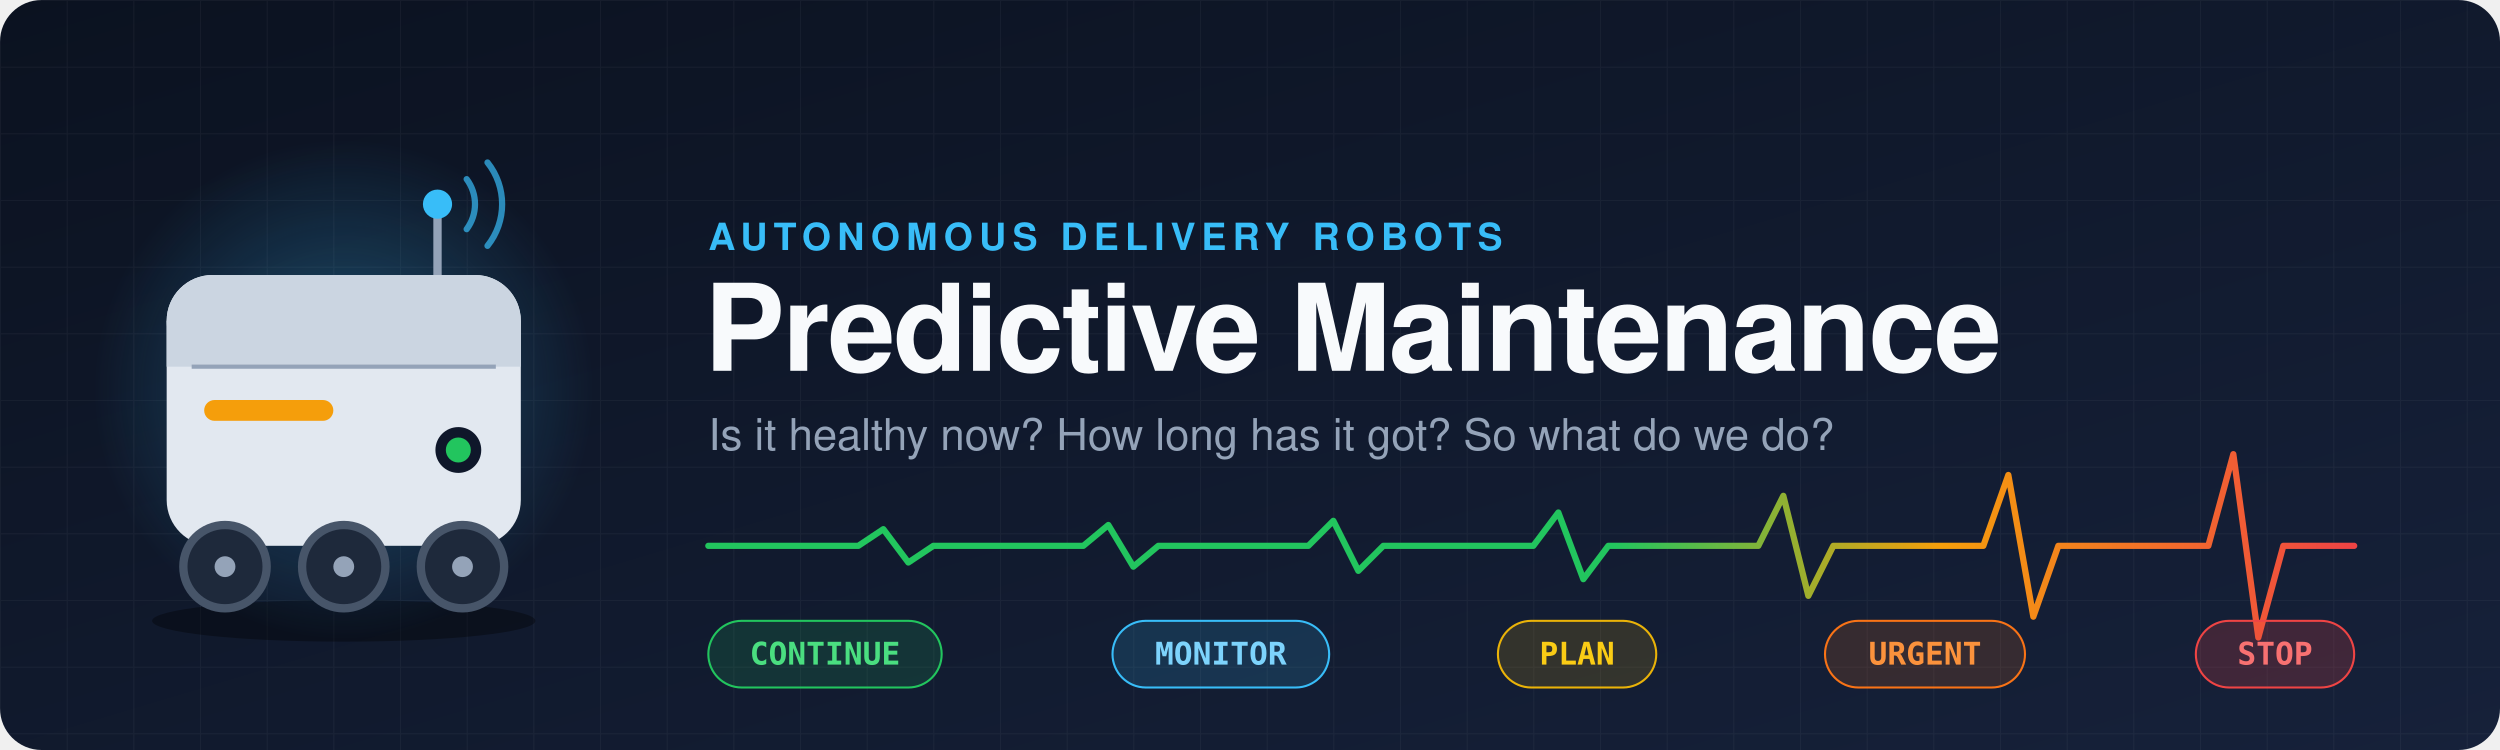
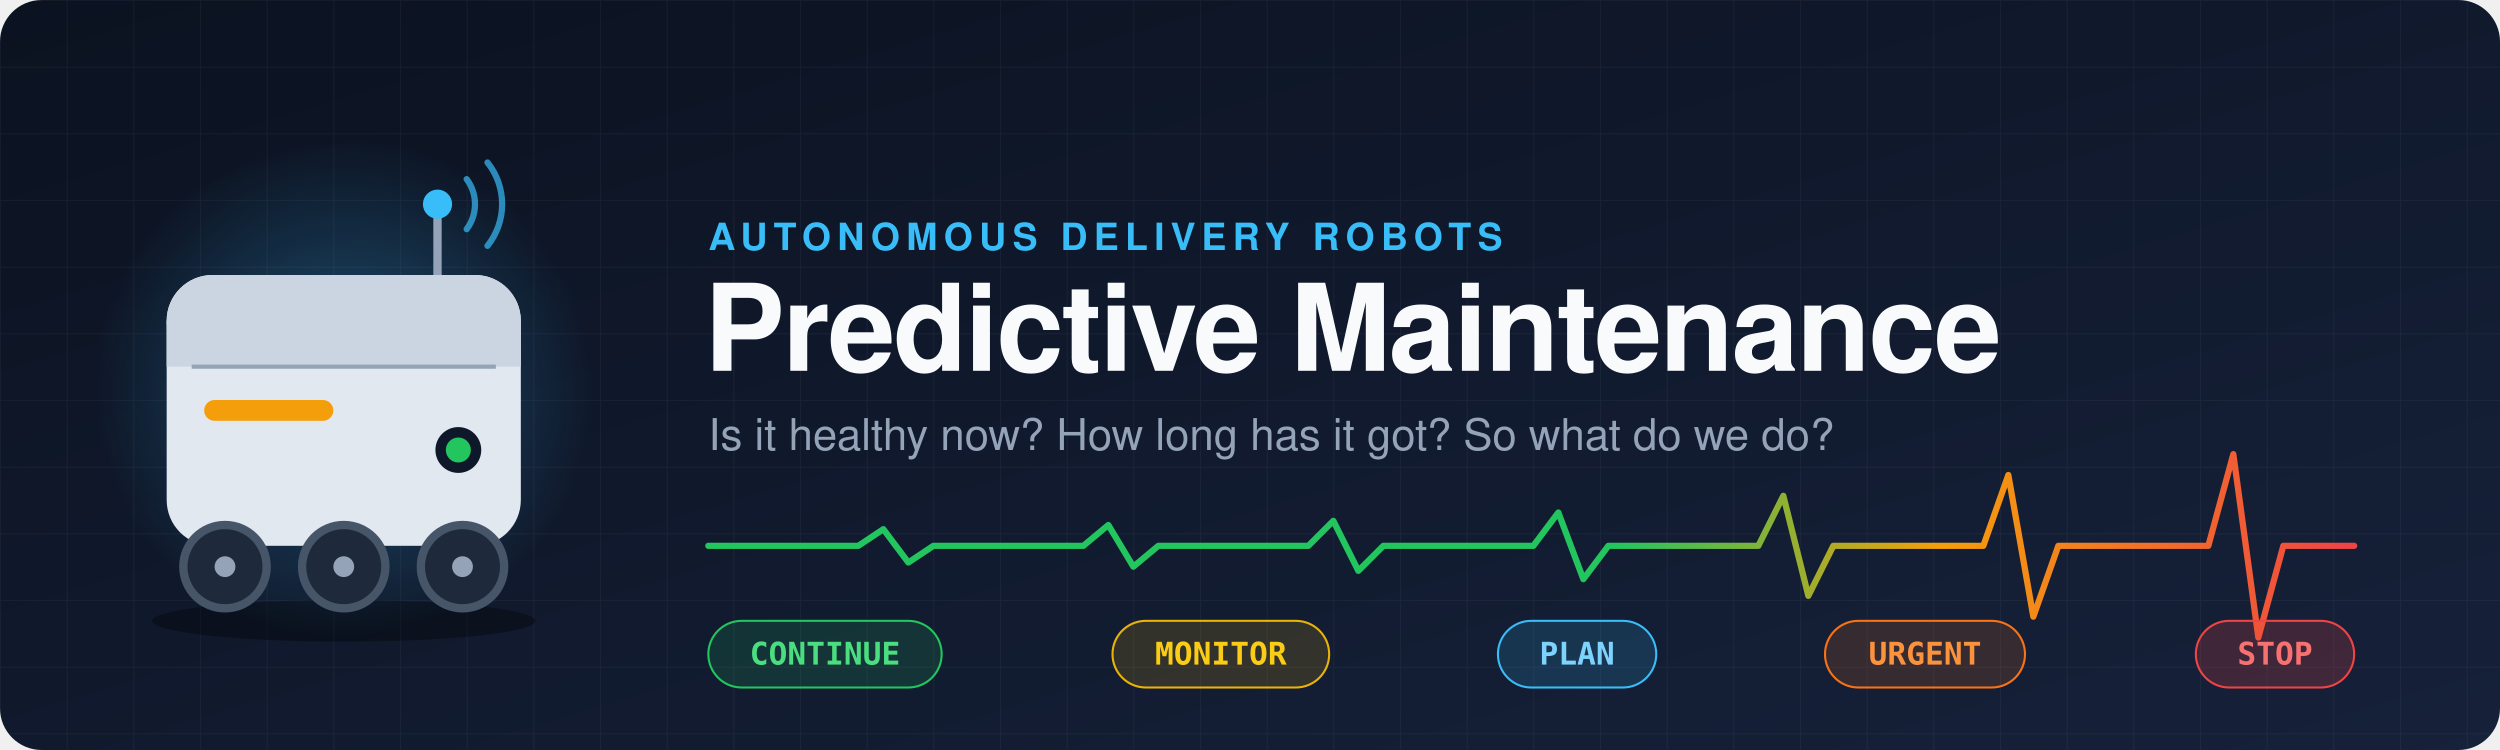
<svg xmlns="http://www.w3.org/2000/svg" viewBox="0 0 1200 360" width="1200" height="360" role="img" aria-labelledby="t d">
  <defs>
    <linearGradient id="bg" x1="0" y1="0" x2="1" y2="1">
      <stop offset="0" stop-color="#0b1220" />
      <stop offset="1" stop-color="#16213a" />
    </linearGradient>
    <pattern id="grid" width="32" height="32" patternUnits="userSpaceOnUse">
      <path d="M32 0H0V32" fill="none" stroke="#ffffff" stroke-opacity="0.04" stroke-width="1" />
    </pattern>
    <linearGradient id="trace" x1="0" y1="0" x2="1" y2="0">
      <stop offset="0" stop-color="#22c55e" />
      <stop offset="0.55" stop-color="#22c55e" />
      <stop offset="0.75" stop-color="#f59e0b" />
      <stop offset="1" stop-color="#ef4444" />
    </linearGradient>
    <radialGradient id="glow" cx="0.5" cy="0.5" r="0.5">
      <stop offset="0" stop-color="#38bdf8" stop-opacity="0.35" />
      <stop offset="1" stop-color="#38bdf8" stop-opacity="0" />
    </radialGradient>
  </defs>
  <rect width="1200" height="360" rx="20" fill="url(#bg)" />
  <rect width="1200" height="360" rx="20" fill="url(#grid)" />
  <g transform="translate(70 92)">
    <ellipse cx="95" cy="206" rx="92" ry="10" fill="#000" fill-opacity="0.35" />
    <circle cx="95" cy="95" r="120" fill="url(#glow)" />
    <line x1="140" y1="40" x2="140" y2="8" stroke="#94a3b8" stroke-width="4" stroke-linecap="round" />
    <circle cx="140" cy="6" r="7" fill="#38bdf8" />
    <path d="M154 -6a20 20 0 0 1 0 24M164 -14a32 32 0 0 1 0 40" fill="none" stroke="#38bdf8" stroke-width="3" stroke-linecap="round" stroke-opacity="0.7" />
    <rect x="10" y="40" width="170" height="130" rx="22" fill="#e2e8f0" />
    <rect x="10" y="40" width="170" height="44" rx="22" fill="#cbd5e1" />
    <rect x="10" y="62" width="170" height="22" fill="#cbd5e1" />
    <line x1="22" y1="84" x2="168" y2="84" stroke="#94a3b8" stroke-width="2" />
    <rect x="28" y="100" width="62" height="10" rx="5" fill="#f59e0b" />
    <circle cx="150" cy="124" r="11" fill="#0f172a" />
    <circle cx="150" cy="124" r="6" fill="#22c55e" />
    <g fill="#1e293b" stroke="#475569" stroke-width="4">
      <circle cx="38" cy="180" r="20" />
      <circle cx="95" cy="180" r="20" />
      <circle cx="152" cy="180" r="20" />
    </g>
    <g fill="#94a3b8">
      <circle cx="38" cy="180" r="5" />
      <circle cx="95" cy="180" r="5" />
      <circle cx="152" cy="180" r="5" />
    </g>
  </g>
  <g font-family="-apple-system, BlinkMacSystemFont, 'Segoe UI', Helvetica, Arial, sans-serif">
    <text x="340" y="120" fill="#38bdf8" font-size="18" font-weight="600" letter-spacing="3">AUTONOMOUS DELIVERY ROBOTS</text>
    <text x="338" y="178" fill="#f8fafc" font-size="58" font-weight="800" letter-spacing="-1">Predictive Maintenance</text>
    <text x="340" y="216" fill="#94a3b8" font-size="21">Is it healthy now? How long has it got? So what do we do?</text>
  </g>
  <polyline points="340,262 412,262 424,254 436,270 448,262 520,262 532,252 544,272 556,262 628,262 640,250 652,274 664,262 736,262 748,246 760,278 772,262 844,262 856,238 868,286 880,262 952,262 964,228 976,296 988,262 1060,262 1072,218 1084,306 1096,262 1130,262" fill="none" stroke="url(#trace)" stroke-width="3" stroke-linejoin="round" stroke-linecap="round" />
  <g font-family="ui-monospace, SFMono-Regular, Menlo, Consolas, monospace" font-size="15" font-weight="700" text-anchor="middle">
    <g transform="translate(340 298)">
      <rect width="112" height="32" rx="16" fill="#22c55e" fill-opacity="0.15" stroke="#22c55e" />
      <text x="56" y="21" fill="#4ade80">CONTINUE</text>
    </g>
    <g transform="translate(534 298)">
-       <rect width="104" height="32" rx="16" fill="#38bdf8" fill-opacity="0.15" stroke="#38bdf8" />
-       <text x="52" y="21" fill="#7dd3fc">MONITOR</text>
+       <rect width="104" height="32" rx="16" fill="#eab308" fill-opacity="0.15" stroke="#eab308" />
+       <text x="52" y="21" fill="#facc15">MONITOR</text>
    </g>
    <g transform="translate(719 298)">
-       <rect width="76" height="32" rx="16" fill="#eab308" fill-opacity="0.15" stroke="#eab308" />
-       <text x="38" y="21" fill="#facc15">PLAN</text>
+       <rect width="76" height="32" rx="16" fill="#38bdf8" fill-opacity="0.15" stroke="#38bdf8" />
+       <text x="38" y="21" fill="#7dd3fc">PLAN</text>
    </g>
    <g transform="translate(876 298)">
      <rect width="96" height="32" rx="16" fill="#f97316" fill-opacity="0.15" stroke="#f97316" />
      <text x="48" y="21" fill="#fb923c">URGENT</text>
    </g>
    <g transform="translate(1054 298)">
      <rect width="76" height="32" rx="16" fill="#ef4444" fill-opacity="0.2" stroke="#ef4444" />
      <text x="38" y="21" fill="#f87171">STOP</text>
    </g>
  </g>
</svg>
